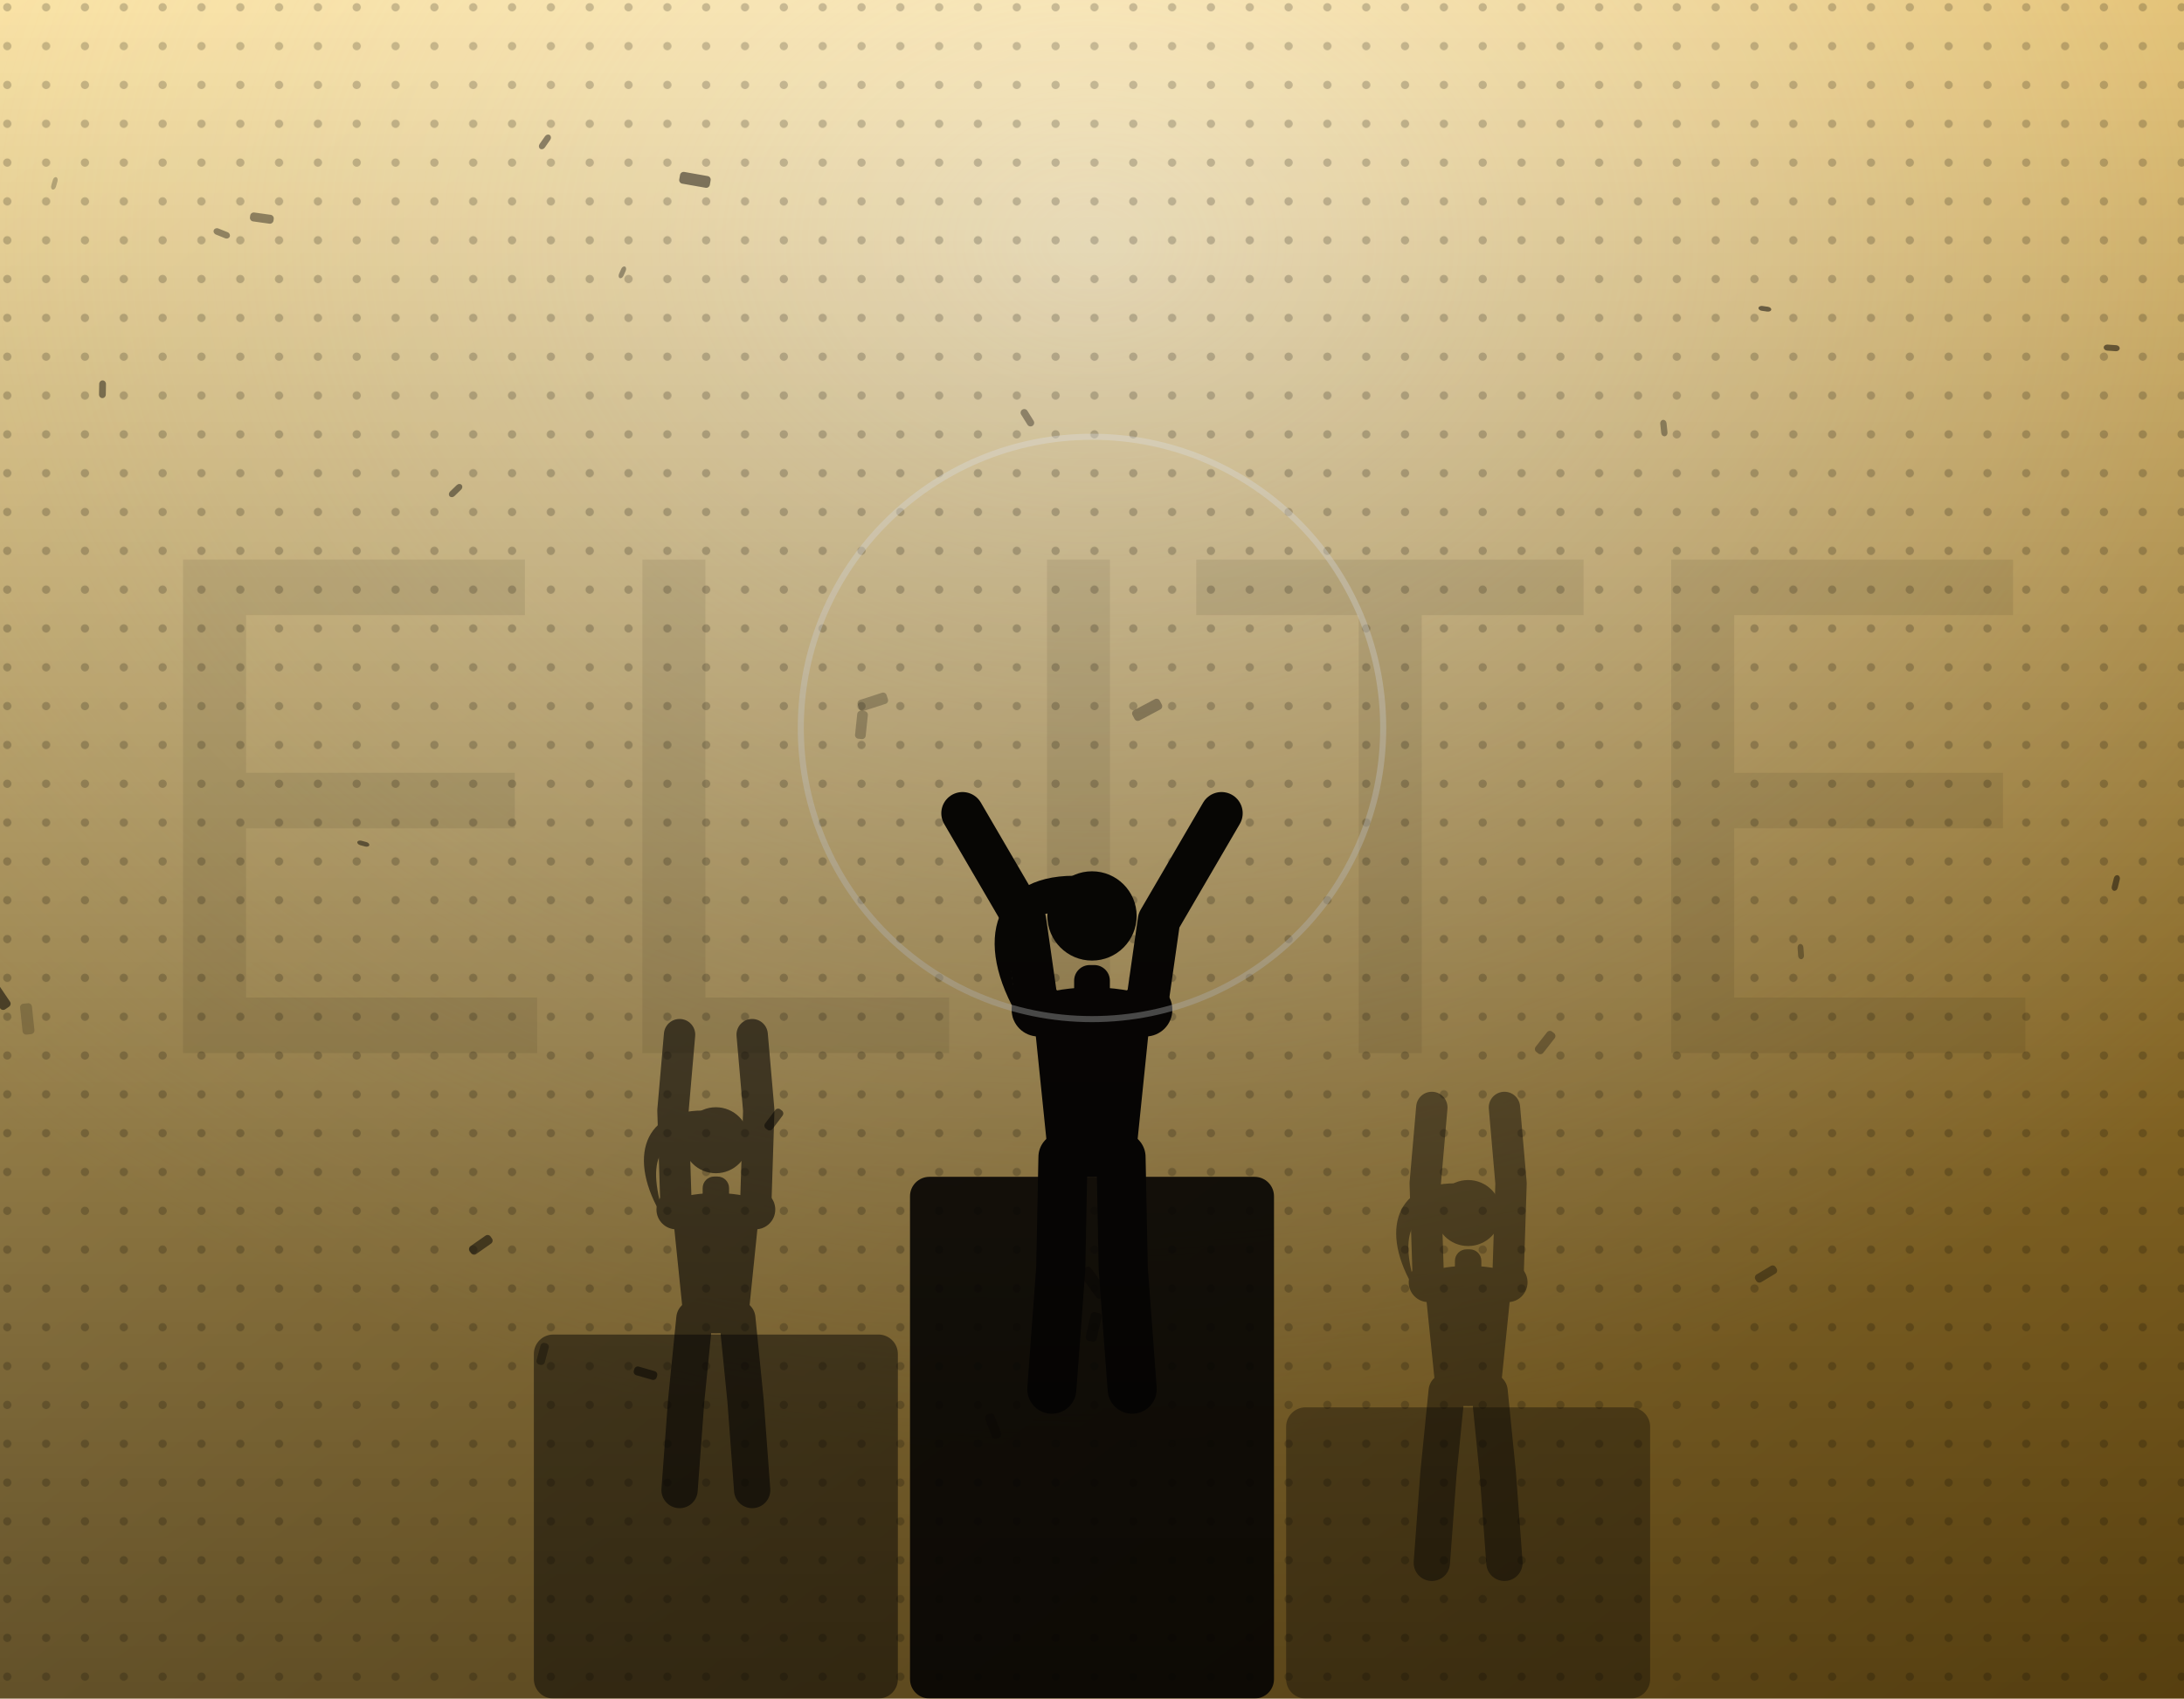
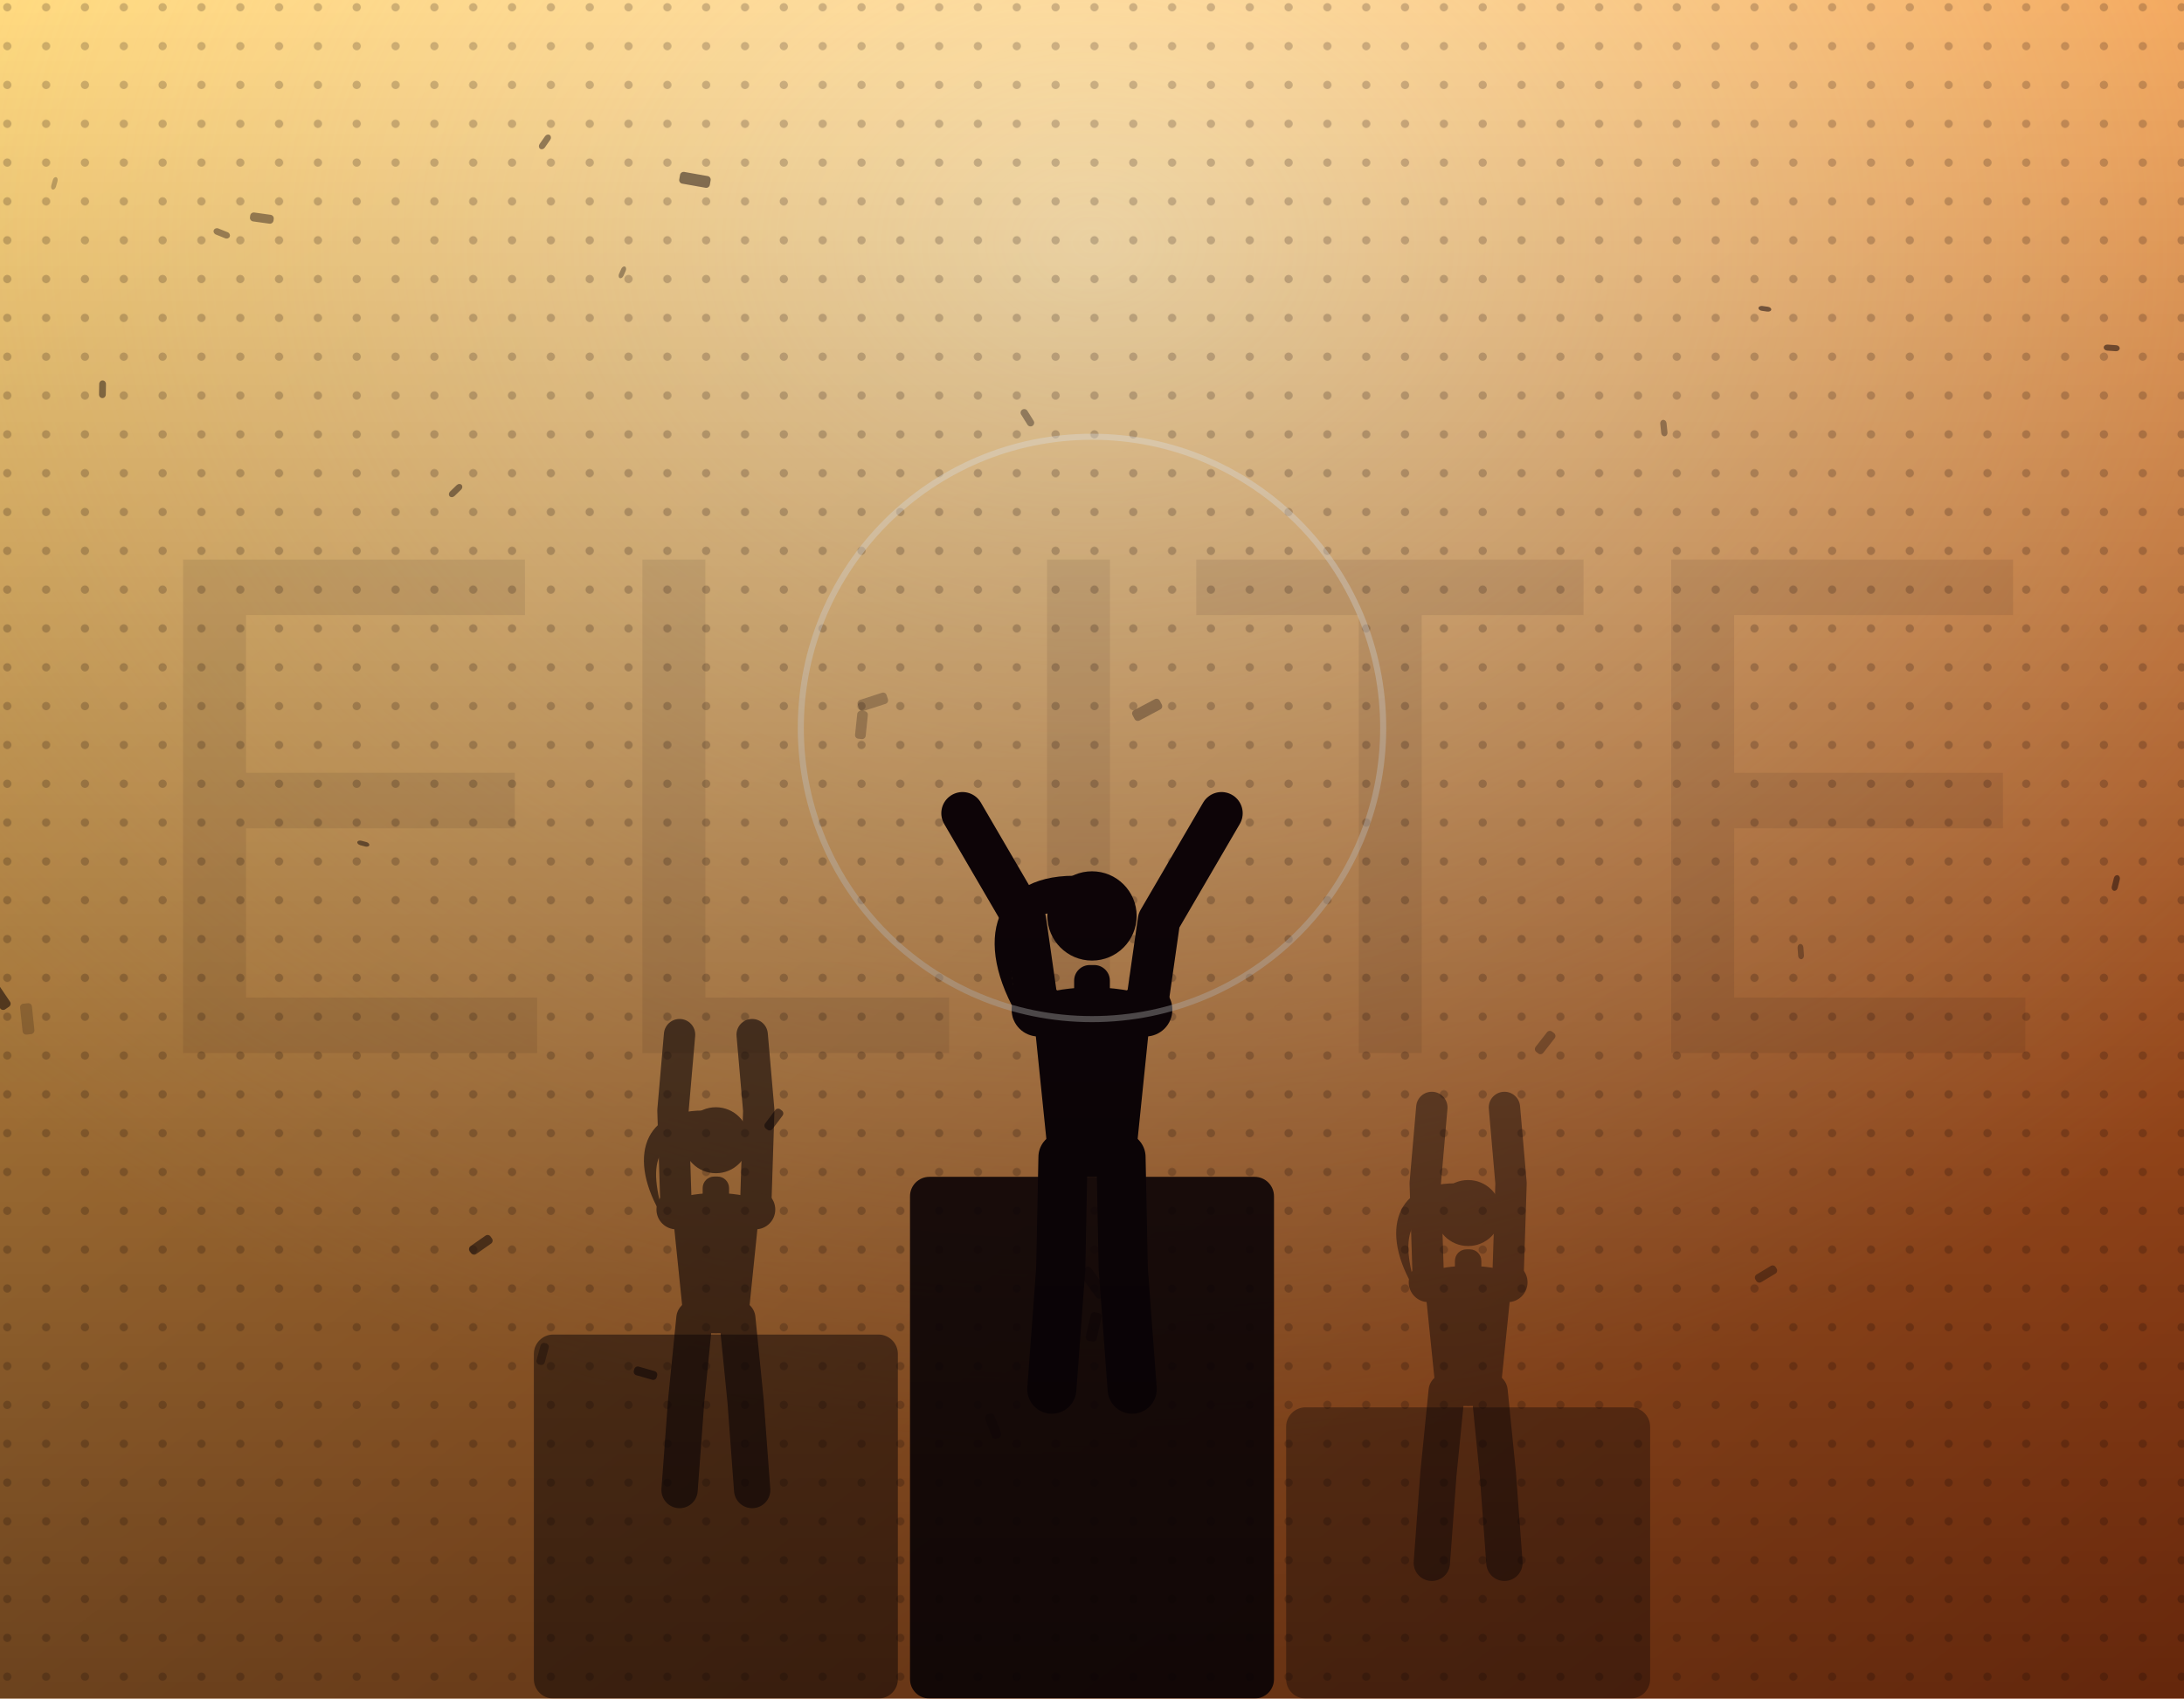
<svg xmlns="http://www.w3.org/2000/svg" viewBox="0 0 900 700" width="900" height="700" role="img" aria-label="ELITE">
  <defs>
    <linearGradient id="bgartpodium" x1="0" y1="0" x2="1" y2="1">
-       <stop offset="0" stop-color="#f7dc95" />
-       <stop offset="1" stop-color="#c08c22" />
+       <stop offset="0" stop-color="#ffd36b" />
+       <stop offset="1" stop-color="#e0561a" />
    </linearGradient>
    <radialGradient id="spotartpodium" cx="50%" cy="14%" r="72%">
-       <stop offset="0" stop-color="#fff6dd" stop-opacity=".78" />
-       <stop offset="1" stop-color="#fff6dd" stop-opacity="0" />
+       <stop offset="0" stop-color="#fff1c9" stop-opacity=".78" />
+       <stop offset="1" stop-color="#fff1c9" stop-opacity="0" />
    </radialGradient>
    <linearGradient id="fadeartpodium" x1="0" y1="0" x2="0" y2="1">
      <stop offset="0" stop-color="#000" stop-opacity="0" />
      <stop offset="1" stop-color="#000" stop-opacity=".55" />
    </linearGradient>
    <pattern id="dotsartpodium" width="16" height="16" patternUnits="userSpaceOnUse">
-       <circle cx="3" cy="3" r="1.7" fill="#0a0806" opacity=".2" />
+       <circle cx="3" cy="3" r="1.7" fill="#12060a" opacity=".2" />
    </pattern>
    <clipPath id="clipartpodium">
      <rect width="900" height="700" />
    </clipPath>
  </defs>
  <g clip-path="url(#clipartpodium)">
    <rect width="900" height="700" fill="url(#bgartpodium)" />
    <rect width="900" height="700" fill="url(#spotartpodium)" />
    <rect width="900" height="700" fill="url(#dotsartpodium)" />
-     <text x="450" y="434" text-anchor="middle" font-family="Impact, 'Arial Black', 'Helvetica Neue', sans-serif" font-size="279" fill="#0a0806" opacity=".08" letter-spacing="6">ELITE</text>
-     <rect x="43.7" y="156.8" width="7.3" height="2.8" rx="1.5" fill="#0a0806" opacity="0.46" transform="rotate(91 43.7 156.8)" />
-     <rect x="353.0" y="288.9" width="12.5" height="4.8" rx="1.5" fill="#0a0806" opacity="0.24" transform="rotate(342 353.0 288.9)" />
-     <rect x="409.3" y="593.4" width="10.6" height="4.0" rx="1.5" fill="#0a0806" opacity="0.30" transform="rotate(249 409.3 593.4)" />
-     <rect x="448.7" y="521.4" width="14.0" height="5.3" rx="1.5" fill="#0a0806" opacity="0.43" transform="rotate(54 448.7 521.4)" />
-     <rect x="873.9" y="361.0" width="6.6" height="2.5" rx="1.5" fill="#0a0806" opacity="0.48" transform="rotate(104 873.9 361.0)" />
-     <rect x="254.5" y="114.2" width="5.2" height="2.0" rx="1.5" fill="#0a0806" opacity="0.35" transform="rotate(294 254.5 114.2)" />
-     <rect x="226.5" y="554.0" width="9.2" height="3.5" rx="1.5" fill="#0a0806" opacity="0.35" transform="rotate(105 226.5 554.0)" />
-     <rect x="192.7" y="514.4" width="10.5" height="4.0" rx="1.5" fill="#0a0806" opacity="0.53" transform="rotate(325 192.7 514.4)" />
-     <rect x="722.6" y="526.0" width="9.8" height="3.7" rx="1.5" fill="#0a0806" opacity="0.37" transform="rotate(329 722.6 526.0)" />
-     <rect x="352.2" y="304.3" width="11.6" height="4.4" rx="1.5" fill="#0a0806" opacity="0.24" transform="rotate(276 352.2 304.3)" />
-     <rect x="184.4" y="203.6" width="6.8" height="2.6" rx="1.5" fill="#0a0806" opacity="0.44" transform="rotate(316 184.4 203.6)" />
-     <rect x="88.6" y="93.6" width="7.1" height="2.7" rx="1.5" fill="#0a0806" opacity="0.38" transform="rotate(22 88.6 93.6)" />
-     <rect x="0.9" y="416.8" width="12.9" height="4.9" rx="1.5" fill="#0a0806" opacity="0.55" transform="rotate(236 0.9 416.8)" />
-     <rect x="24.1" y="73.3" width="5.3" height="2.0" rx="1.5" fill="#0a0806" opacity="0.24" transform="rotate(106 24.1 73.3)" />
-     <rect x="227.6" y="56.4" width="6.9" height="2.6" rx="1.5" fill="#0a0806" opacity="0.43" transform="rotate(125 227.6 56.4)" />
-     <rect x="147.5" y="346.1" width="5.1" height="1.9" rx="1.5" fill="#0a0806" opacity="0.49" transform="rotate(15 147.5 346.1)" />
-     <rect x="686.6" y="172.9" width="6.8" height="2.6" rx="1.5" fill="#0a0806" opacity="0.35" transform="rotate(84 686.6 172.9)" />
-     <rect x="314.4" y="464.2" width="9.9" height="3.8" rx="1.5" fill="#0a0806" opacity="0.54" transform="rotate(307 314.4 464.2)" />
-     <rect x="867.0" y="141.9" width="6.6" height="2.5" rx="1.5" fill="#0a0806" opacity="0.52" transform="rotate(4 867.0 141.9)" />
-     <rect x="447.1" y="552.2" width="12.1" height="4.6" rx="1.5" fill="#0a0806" opacity="0.43" transform="rotate(283 447.1 552.2)" />
-     <rect x="424.2" y="176.3" width="7.9" height="3.0" rx="1.5" fill="#0a0806" opacity="0.36" transform="rotate(238 424.2 176.3)" />
-     <rect x="434.4" y="448.6" width="9.5" height="3.6" rx="1.5" fill="#0a0806" opacity="0.25" transform="rotate(231 434.4 448.6)" />
-     <rect x="280.5" y="70.6" width="12.8" height="4.9" rx="1.5" fill="#0a0806" opacity="0.49" transform="rotate(10 280.5 70.6)" />
-     <rect x="631.9" y="432.6" width="10.6" height="4.0" rx="1.5" fill="#0a0806" opacity="0.30" transform="rotate(308 631.9 432.6)" />
-     <rect x="724.8" y="125.9" width="5.3" height="2.0" rx="1.5" fill="#0a0806" opacity="0.53" transform="rotate(8 724.8 125.9)" />
-     <rect x="261.8" y="562.8" width="9.8" height="3.7" rx="1.5" fill="#0a0806" opacity="0.57" transform="rotate(16 261.8 562.8)" />
-     <rect x="112.5" y="92.4" width="9.8" height="3.7" rx="1.5" fill="#0a0806" opacity="0.41" transform="rotate(188 112.5 92.4)" />
-     <rect x="13.0" y="413.3" width="12.8" height="4.9" rx="1.5" fill="#0a0806" opacity="0.19" transform="rotate(84 13.0 413.3)" />
-     <rect x="466.0" y="293.4" width="12.7" height="4.8" rx="1.5" fill="#0a0806" opacity="0.30" transform="rotate(332 466.0 293.4)" />
-     <rect x="741.1" y="395.4" width="6.3" height="2.4" rx="1.5" fill="#0a0806" opacity="0.32" transform="rotate(266 741.1 395.4)" />
-     <g fill="#0a0806" opacity=".9">
+     <text x="450" y="434" text-anchor="middle" font-family="Impact, 'Arial Black', 'Helvetica Neue', sans-serif" font-size="279" fill="#12060a" opacity=".08" letter-spacing="6">ELITE</text>
+     <rect x="43.7" y="156.8" width="7.3" height="2.8" rx="1.5" fill="#12060a" opacity="0.46" transform="rotate(91 43.7 156.8)" />
+     <rect x="353.0" y="288.9" width="12.5" height="4.8" rx="1.5" fill="#12060a" opacity="0.24" transform="rotate(342 353.0 288.9)" />
+     <rect x="409.3" y="593.4" width="10.6" height="4.0" rx="1.5" fill="#12060a" opacity="0.30" transform="rotate(249 409.3 593.4)" />
+     <rect x="448.7" y="521.4" width="14.0" height="5.3" rx="1.5" fill="#12060a" opacity="0.43" transform="rotate(54 448.7 521.4)" />
+     <rect x="873.9" y="361.0" width="6.6" height="2.5" rx="1.5" fill="#12060a" opacity="0.48" transform="rotate(104 873.9 361.0)" />
+     <rect x="254.5" y="114.2" width="5.2" height="2.0" rx="1.5" fill="#12060a" opacity="0.35" transform="rotate(294 254.5 114.2)" />
+     <rect x="226.5" y="554.0" width="9.2" height="3.5" rx="1.5" fill="#12060a" opacity="0.35" transform="rotate(105 226.5 554.0)" />
+     <rect x="192.7" y="514.4" width="10.5" height="4.0" rx="1.5" fill="#12060a" opacity="0.53" transform="rotate(325 192.7 514.4)" />
+     <rect x="722.6" y="526.0" width="9.8" height="3.7" rx="1.5" fill="#12060a" opacity="0.37" transform="rotate(329 722.6 526.0)" />
+     <rect x="352.2" y="304.3" width="11.6" height="4.4" rx="1.5" fill="#12060a" opacity="0.24" transform="rotate(276 352.2 304.3)" />
+     <rect x="184.4" y="203.6" width="6.8" height="2.6" rx="1.5" fill="#12060a" opacity="0.44" transform="rotate(316 184.4 203.6)" />
+     <rect x="88.6" y="93.6" width="7.1" height="2.7" rx="1.5" fill="#12060a" opacity="0.38" transform="rotate(22 88.6 93.6)" />
+     <rect x="0.9" y="416.8" width="12.9" height="4.9" rx="1.5" fill="#12060a" opacity="0.55" transform="rotate(236 0.9 416.8)" />
+     <rect x="24.1" y="73.3" width="5.3" height="2.0" rx="1.5" fill="#12060a" opacity="0.24" transform="rotate(106 24.1 73.3)" />
+     <rect x="227.6" y="56.4" width="6.9" height="2.6" rx="1.5" fill="#12060a" opacity="0.43" transform="rotate(125 227.6 56.4)" />
+     <rect x="147.5" y="346.1" width="5.1" height="1.9" rx="1.5" fill="#12060a" opacity="0.49" transform="rotate(15 147.5 346.1)" />
+     <rect x="686.6" y="172.9" width="6.8" height="2.6" rx="1.5" fill="#12060a" opacity="0.35" transform="rotate(84 686.6 172.9)" />
+     <rect x="314.4" y="464.2" width="9.9" height="3.8" rx="1.5" fill="#12060a" opacity="0.54" transform="rotate(307 314.4 464.2)" />
+     <rect x="867.0" y="141.9" width="6.6" height="2.5" rx="1.5" fill="#12060a" opacity="0.52" transform="rotate(4 867.0 141.9)" />
+     <rect x="447.1" y="552.2" width="12.1" height="4.6" rx="1.5" fill="#12060a" opacity="0.43" transform="rotate(283 447.1 552.2)" />
+     <rect x="424.2" y="176.3" width="7.9" height="3.0" rx="1.5" fill="#12060a" opacity="0.36" transform="rotate(238 424.2 176.3)" />
+     <rect x="434.4" y="448.6" width="9.5" height="3.6" rx="1.5" fill="#12060a" opacity="0.25" transform="rotate(231 434.4 448.6)" />
+     <rect x="280.5" y="70.6" width="12.8" height="4.9" rx="1.5" fill="#12060a" opacity="0.49" transform="rotate(10 280.5 70.6)" />
+     <rect x="631.9" y="432.6" width="10.6" height="4.0" rx="1.5" fill="#12060a" opacity="0.30" transform="rotate(308 631.9 432.6)" />
+     <rect x="724.8" y="125.9" width="5.3" height="2.0" rx="1.5" fill="#12060a" opacity="0.53" transform="rotate(8 724.8 125.9)" />
+     <rect x="261.8" y="562.8" width="9.8" height="3.7" rx="1.5" fill="#12060a" opacity="0.57" transform="rotate(16 261.8 562.8)" />
+     <rect x="112.5" y="92.4" width="9.8" height="3.7" rx="1.5" fill="#12060a" opacity="0.41" transform="rotate(188 112.5 92.4)" />
+     <rect x="13.0" y="413.3" width="12.8" height="4.9" rx="1.5" fill="#12060a" opacity="0.19" transform="rotate(84 13.0 413.3)" />
+     <rect x="466.0" y="293.4" width="12.7" height="4.8" rx="1.5" fill="#12060a" opacity="0.30" transform="rotate(332 466.0 293.4)" />
+     <rect x="741.1" y="395.4" width="6.3" height="2.4" rx="1.5" fill="#12060a" opacity="0.32" transform="rotate(266 741.1 395.4)" />
+     <g fill="#12060a" opacity=".9">
      <rect x="220" y="550" width="150" height="150" rx="8" opacity=".55" />
      <rect x="375" y="485" width="150" height="215" rx="8" />
      <rect x="530" y="580" width="150" height="120" rx="8" opacity=".4" />
    </g>
    <g transform="translate(450 475) rotate(0) scale(0.92)" opacity="1">
-       <g fill="none" stroke="#0a0806" stroke-width="19" stroke-linecap="round" stroke-linejoin="round">
+       <g fill="none" stroke="#12060a" stroke-width="19" stroke-linecap="round" stroke-linejoin="round">
        <path d="M-24 -62 L-30 -104 L-58 -152" />
        <path d="M24 -62 L30 -104 L58 -152" />
      </g>
-       <g fill="none" stroke="#0a0806" stroke-width="22" stroke-linecap="round" stroke-linejoin="round">
+       <g fill="none" stroke="#12060a" stroke-width="22" stroke-linecap="round" stroke-linejoin="round">
        <path d="M-13 2 L-14 52 L-18 106" />
        <path d="M13 2 L14 52 L18 106" />
      </g>
-       <path d="M-27 -70 Q0 -78 27 -70 L19 8 Q0 14 -19 8 Z" fill="#0a0806" />
-       <circle cx="-24" cy="-64" r="12" fill="#0a0806" />
-       <circle cx="24" cy="-64" r="12" fill="#0a0806" />
-       <rect x="-8" y="-84" width="16" height="22" rx="7" fill="#0a0806" />
-       <path d="M-8 -124 C-46 -124 -54 -92 -30 -56 C-44 -96 -34 -110 -4 -108 Z" fill="#0a0806" />
-       <circle cx="0" cy="-106" r="20" fill="#0a0806" />
+       <path d="M-27 -70 Q0 -78 27 -70 L19 8 Q0 14 -19 8 Z" fill="#12060a" />
+       <circle cx="-24" cy="-64" r="12" fill="#12060a" />
+       <circle cx="24" cy="-64" r="12" fill="#12060a" />
+       <rect x="-8" y="-84" width="16" height="22" rx="7" fill="#12060a" />
+       <path d="M-8 -124 C-46 -124 -54 -92 -30 -56 C-44 -96 -34 -110 -4 -108 Z" fill="#12060a" />
+       <circle cx="0" cy="-106" r="20" fill="#12060a" />
    </g>
    <g transform="translate(295 542) rotate(0) scale(0.68)" opacity="0.6">
-       <g fill="none" stroke="#0a0806" stroke-width="19" stroke-linecap="round" stroke-linejoin="round">
+       <g fill="none" stroke="#12060a" stroke-width="19" stroke-linecap="round" stroke-linejoin="round">
        <path d="M-24 -62 L-26 -124 L-22 -170" />
        <path d="M24 -62 L26 -124 L22 -170" />
      </g>
-       <g fill="none" stroke="#0a0806" stroke-width="22" stroke-linecap="round" stroke-linejoin="round">
+       <g fill="none" stroke="#12060a" stroke-width="22" stroke-linecap="round" stroke-linejoin="round">
        <path d="M-13 2 L-18 52 L-22 106" />
        <path d="M13 2 L18 52 L22 106" />
      </g>
-       <path d="M-27 -70 Q0 -78 27 -70 L19 8 Q0 14 -19 8 Z" fill="#0a0806" />
-       <circle cx="-24" cy="-64" r="12" fill="#0a0806" />
-       <circle cx="24" cy="-64" r="12" fill="#0a0806" />
-       <rect x="-8" y="-84" width="16" height="22" rx="7" fill="#0a0806" />
-       <path d="M-8 -124 C-46 -124 -54 -92 -30 -56 C-44 -96 -34 -110 -4 -108 Z" fill="#0a0806" />
-       <circle cx="0" cy="-106" r="20" fill="#0a0806" />
+       <path d="M-27 -70 Q0 -78 27 -70 L19 8 Q0 14 -19 8 Z" fill="#12060a" />
+       <circle cx="-24" cy="-64" r="12" fill="#12060a" />
+       <circle cx="24" cy="-64" r="12" fill="#12060a" />
+       <rect x="-8" y="-84" width="16" height="22" rx="7" fill="#12060a" />
+       <path d="M-8 -124 C-46 -124 -54 -92 -30 -56 C-44 -96 -34 -110 -4 -108 Z" fill="#12060a" />
+       <circle cx="0" cy="-106" r="20" fill="#12060a" />
    </g>
    <g transform="translate(605 572) rotate(0) scale(0.68)" opacity="0.45">
-       <g fill="none" stroke="#0a0806" stroke-width="19" stroke-linecap="round" stroke-linejoin="round">
+       <g fill="none" stroke="#12060a" stroke-width="19" stroke-linecap="round" stroke-linejoin="round">
        <path d="M-24 -62 L-26 -124 L-22 -170" />
        <path d="M24 -62 L26 -124 L22 -170" />
      </g>
-       <g fill="none" stroke="#0a0806" stroke-width="22" stroke-linecap="round" stroke-linejoin="round">
+       <g fill="none" stroke="#12060a" stroke-width="22" stroke-linecap="round" stroke-linejoin="round">
        <path d="M-13 2 L-18 52 L-22 106" />
        <path d="M13 2 L18 52 L22 106" />
      </g>
-       <path d="M-27 -70 Q0 -78 27 -70 L19 8 Q0 14 -19 8 Z" fill="#0a0806" />
-       <circle cx="-24" cy="-64" r="12" fill="#0a0806" />
-       <circle cx="24" cy="-64" r="12" fill="#0a0806" />
-       <rect x="-8" y="-84" width="16" height="22" rx="7" fill="#0a0806" />
-       <path d="M-8 -124 C-46 -124 -54 -92 -30 -56 C-44 -96 -34 -110 -4 -108 Z" fill="#0a0806" />
-       <circle cx="0" cy="-106" r="20" fill="#0a0806" />
+       <path d="M-27 -70 Q0 -78 27 -70 L19 8 Q0 14 -19 8 Z" fill="#12060a" />
+       <circle cx="-24" cy="-64" r="12" fill="#12060a" />
+       <circle cx="24" cy="-64" r="12" fill="#12060a" />
+       <rect x="-8" y="-84" width="16" height="22" rx="7" fill="#12060a" />
+       <path d="M-8 -124 C-46 -124 -54 -92 -30 -56 C-44 -96 -34 -110 -4 -108 Z" fill="#12060a" />
+       <circle cx="0" cy="-106" r="20" fill="#12060a" />
    </g>
    <circle cx="450" cy="300" r="120" fill="none" stroke="#ffffff" stroke-width="2.5" opacity=".4" />
    <rect width="900" height="700" fill="url(#fadeartpodium)" />
  </g>
</svg>
